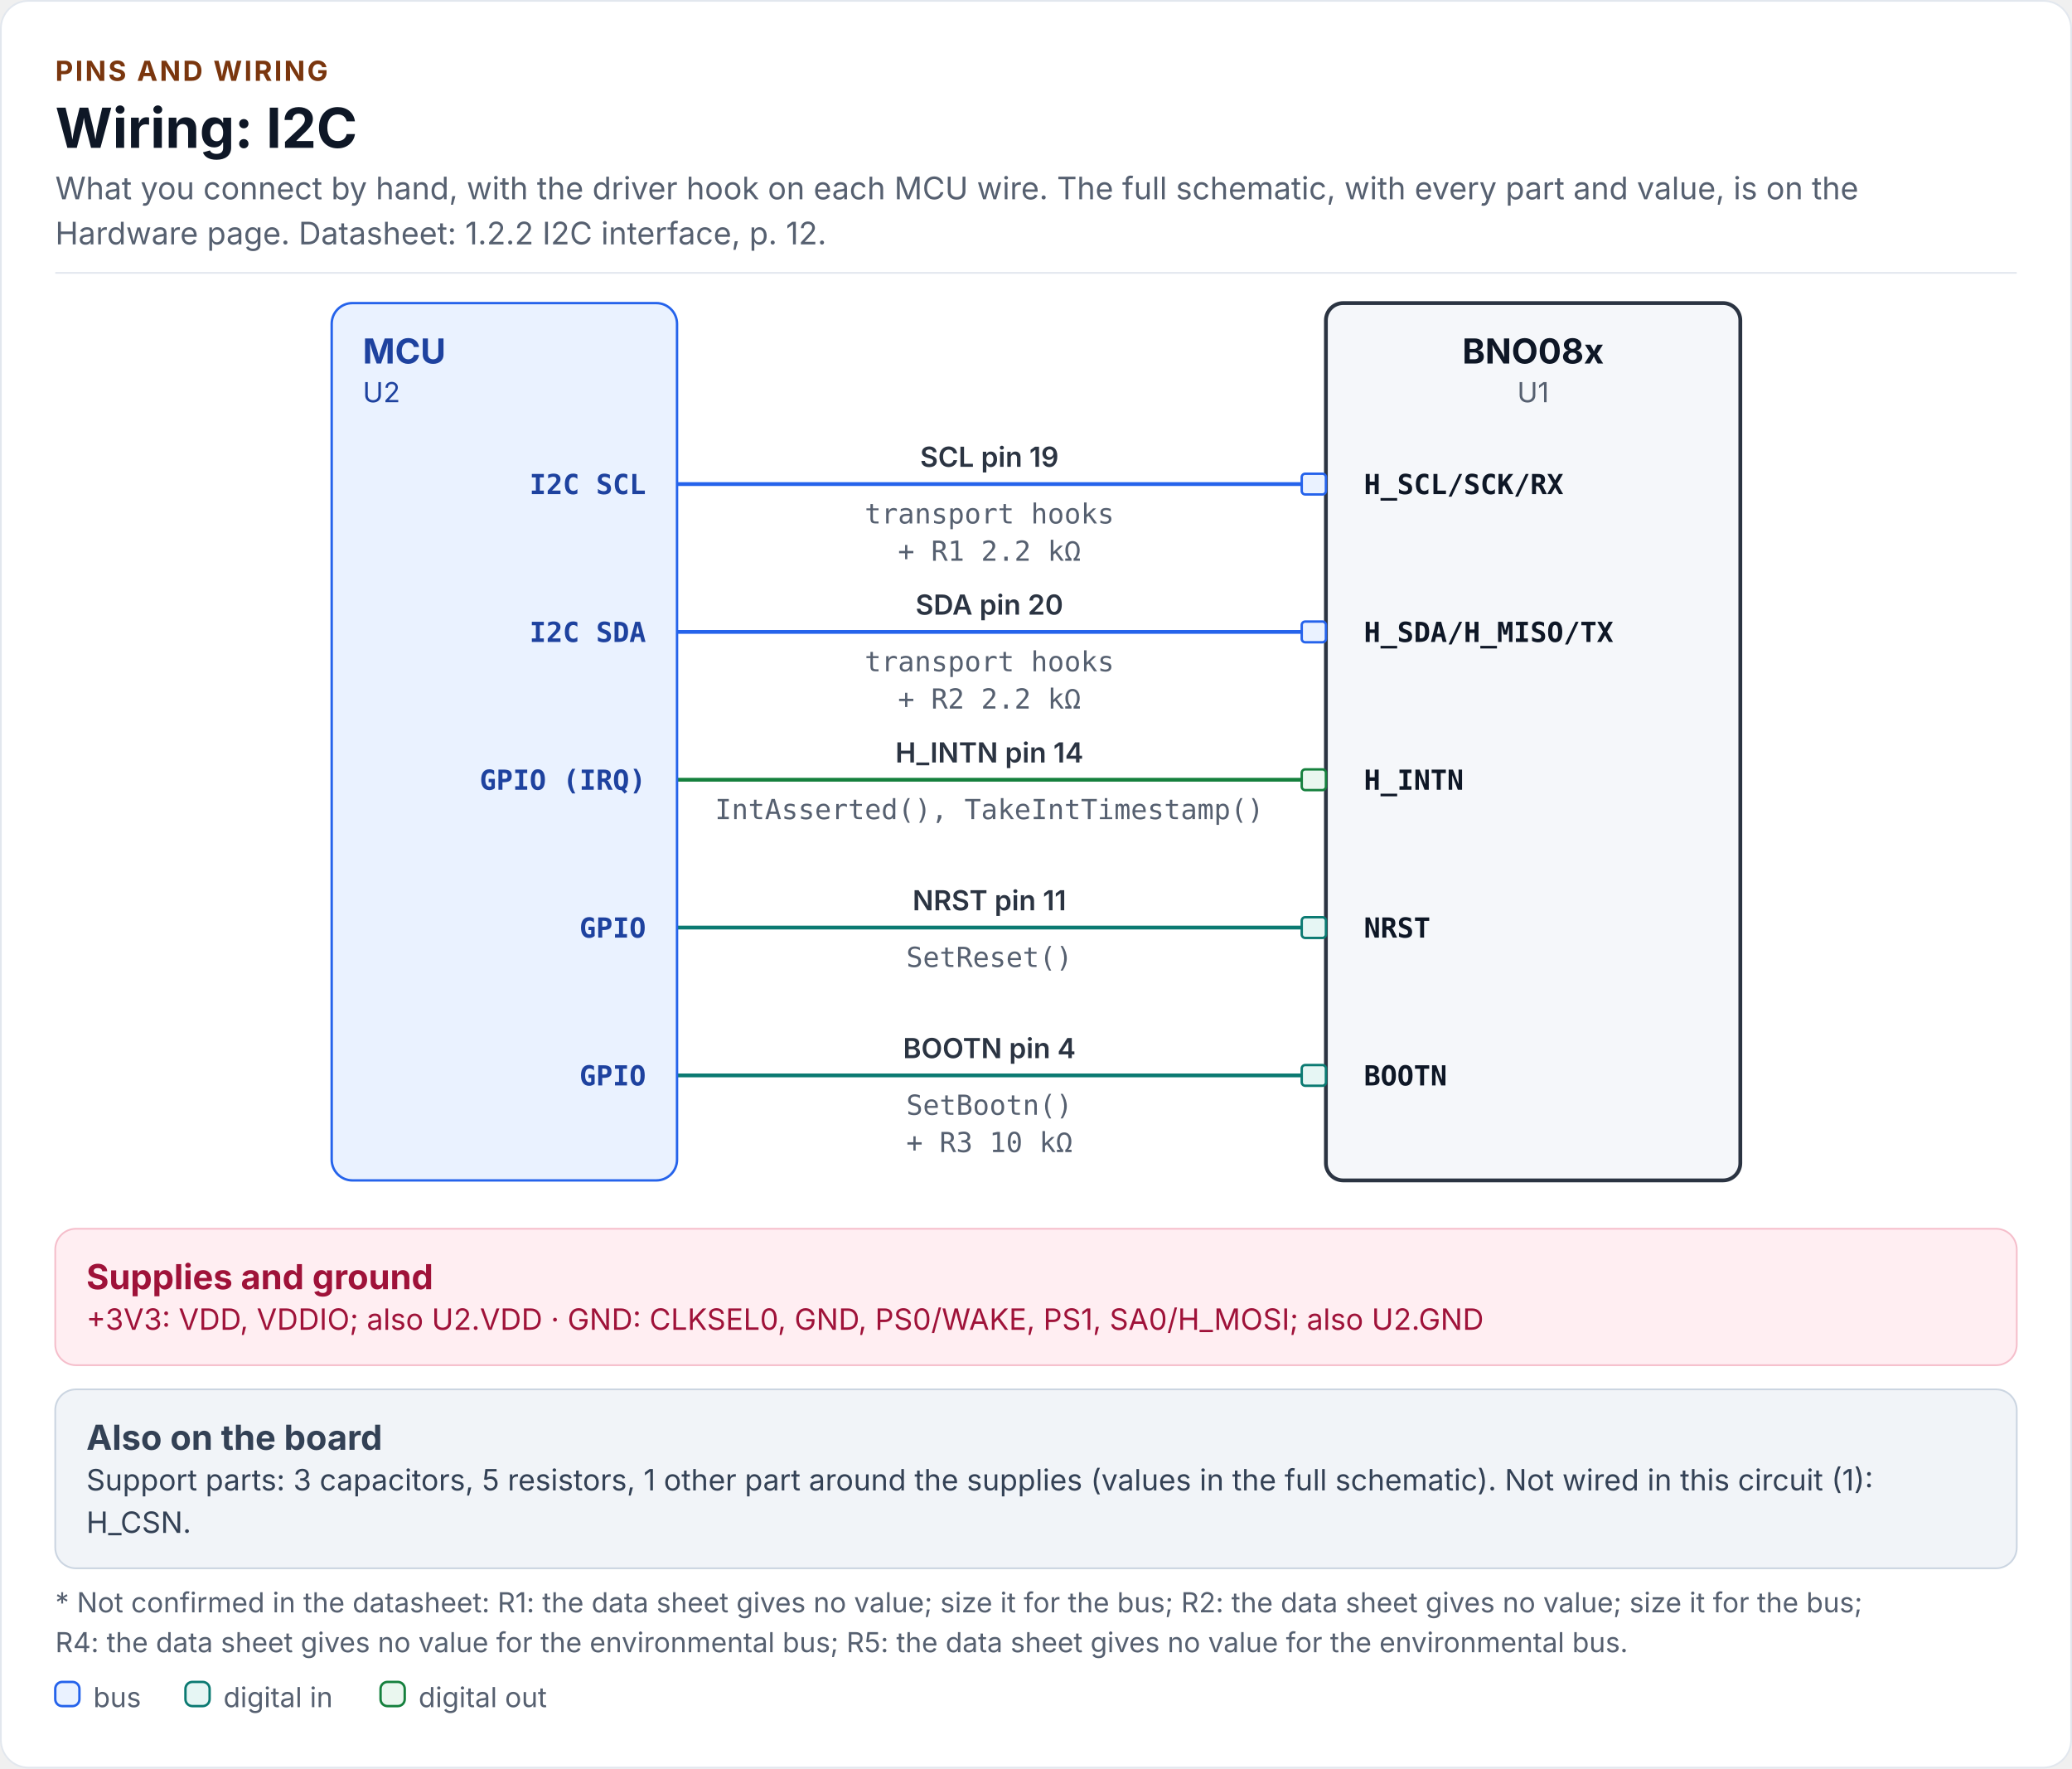
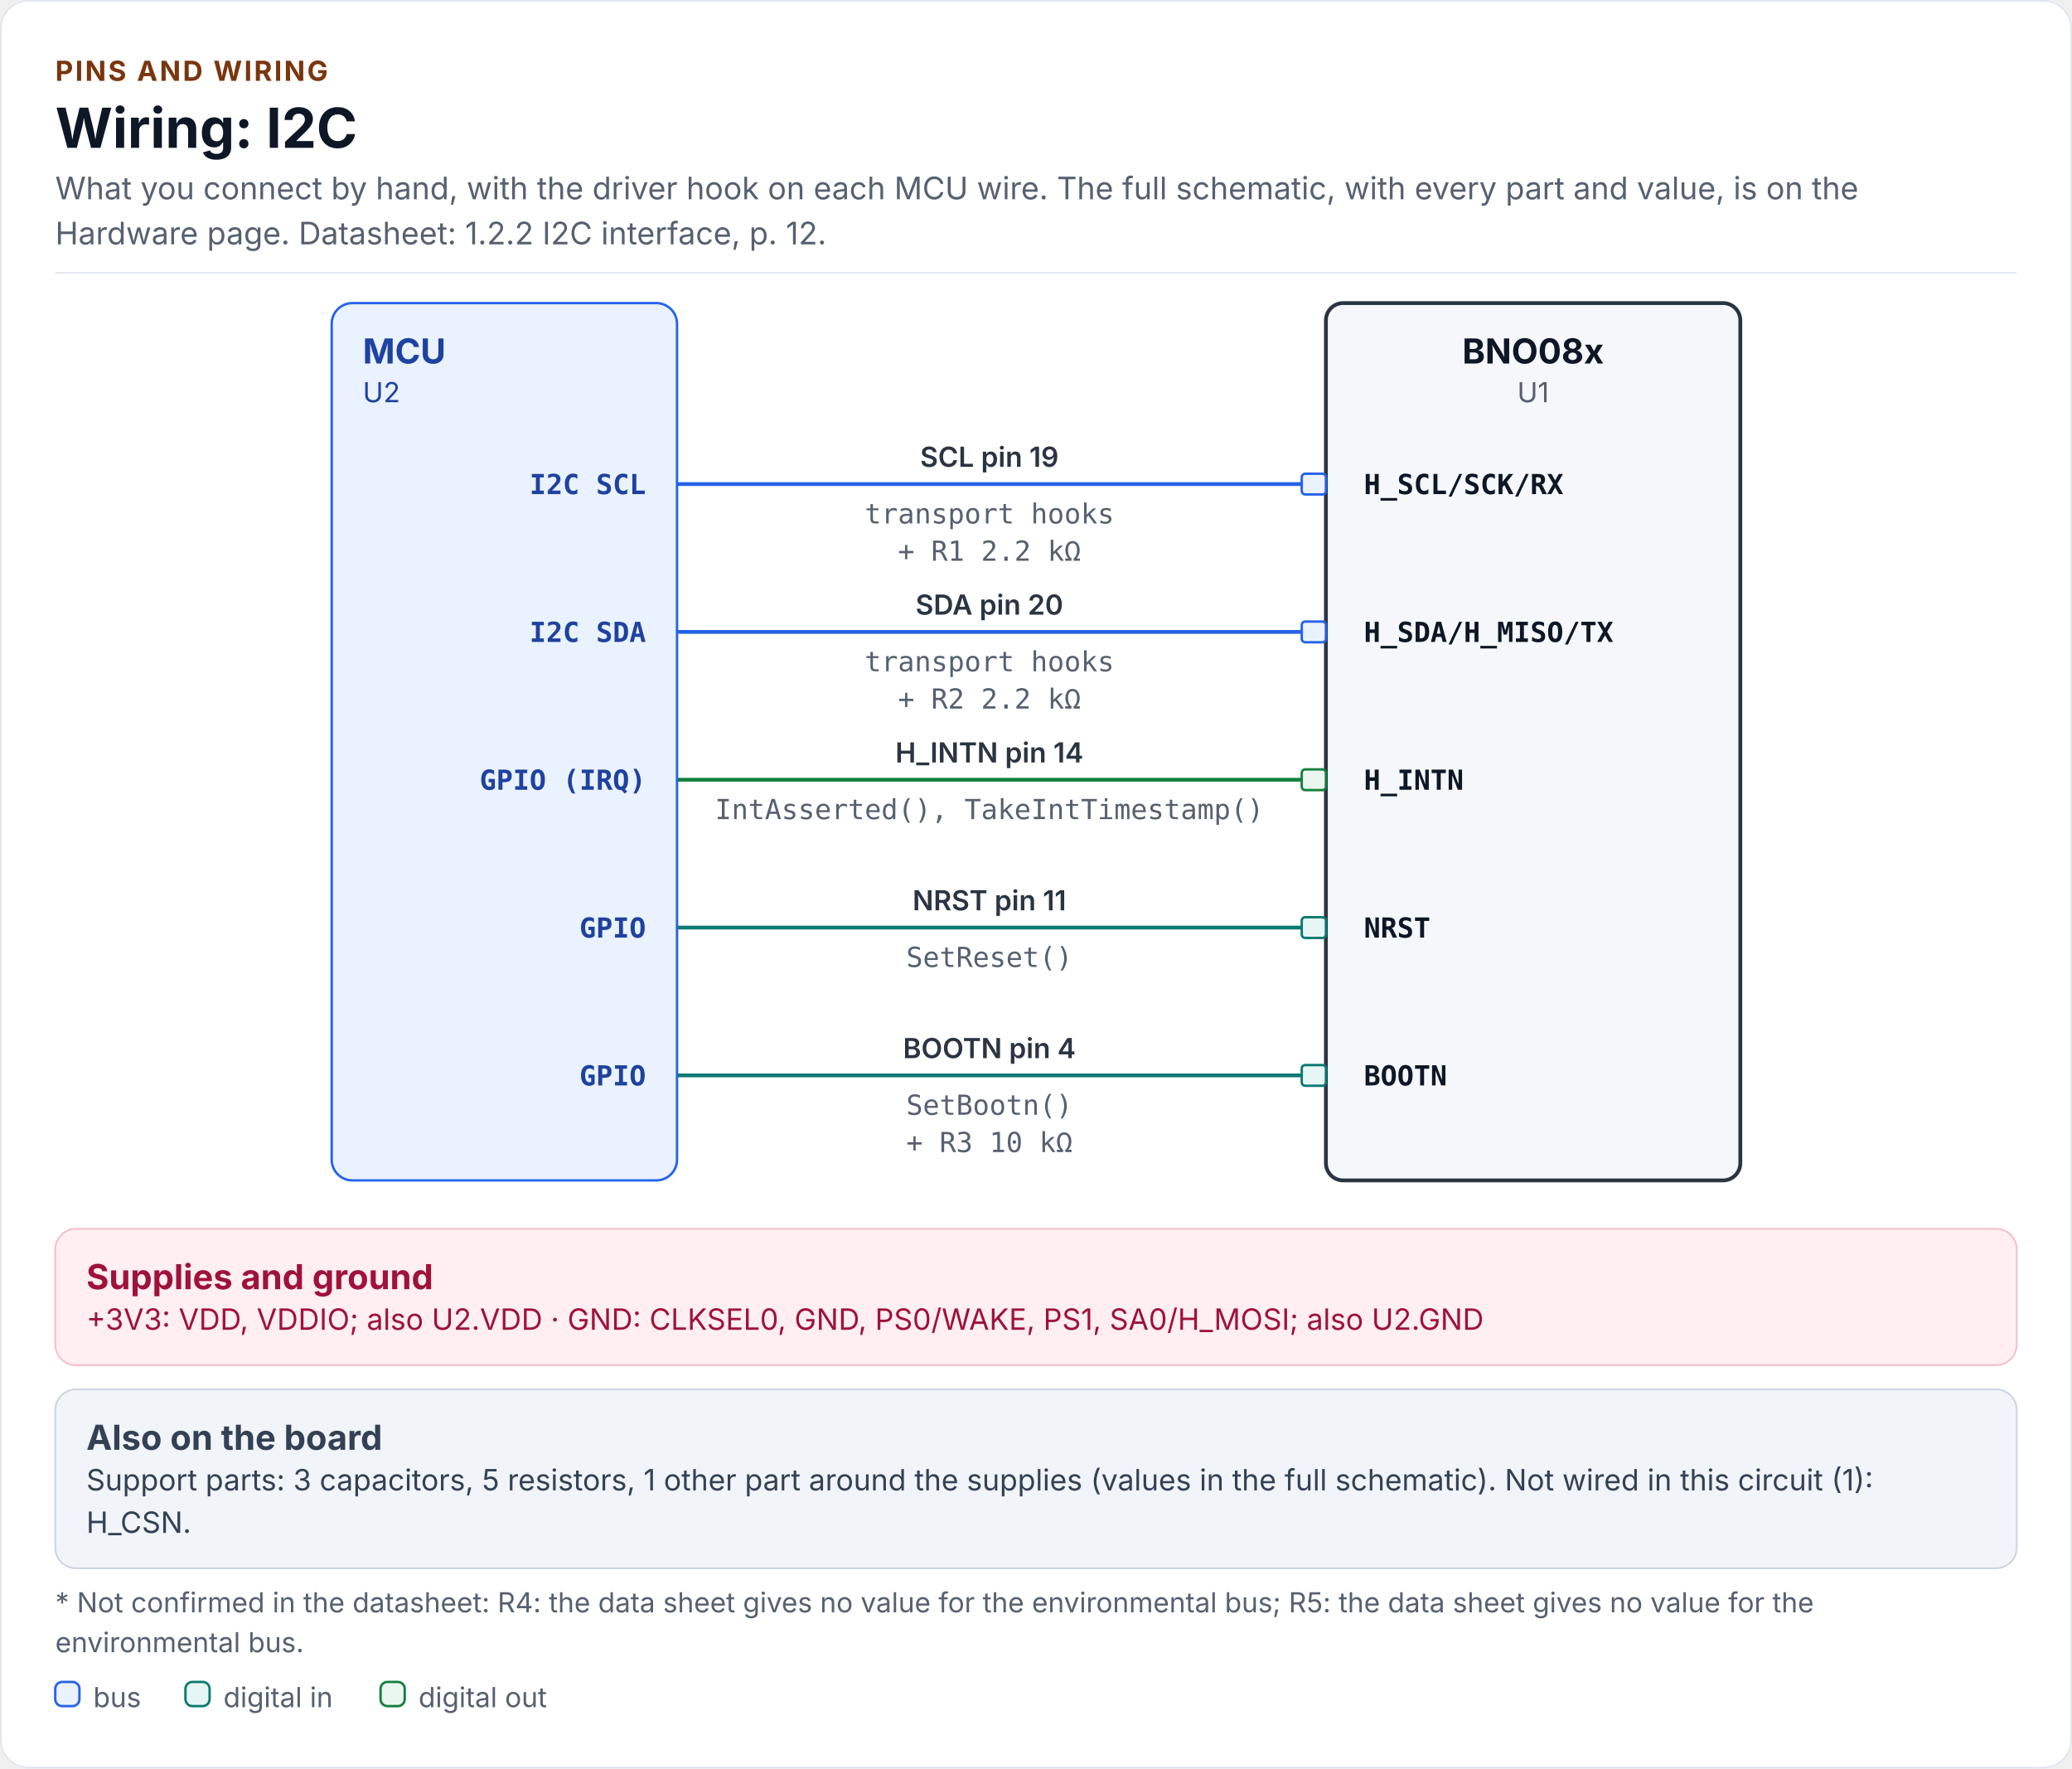
<svg xmlns="http://www.w3.org/2000/svg" width="1200" height="1024" viewBox="0 0 1200 1024" role="img" aria-labelledby="chip-wiring-i2c-title chip-wiring-i2c-desc" font-family="Inter, 'Segoe UI', Roboto, 'Helvetica Neue', Arial, sans-serif">
  <rect x="0.5" y="0.5" width="1199" height="1023" rx="16" fill="#FFFFFF" stroke="#E2E7EE" />
  <text x="32" y="46.8" font-size="16" font-weight="700" letter-spacing="1.2" fill="#7A360E">PINS AND WIRING</text>
  <text x="32" y="85.6" font-size="32" font-weight="700" fill="#0E1726">Wiring: I2C</text>
  <text x="32" y="115.4" font-size="18" fill="#566070">What you connect by hand, with the driver hook on each MCU wire. The full schematic, with every part and value, is on the</text>
  <text x="32" y="141.5" font-size="18" fill="#566070">Hardware page. Datasheet: 1.2.2 I2C interface, p. 12.</text>
  <rect x="32" y="157.5" width="1136" height="1" fill="#E2E7EE" />
  <path d="M392.1 280.3 L753.9 280.3" fill="none" stroke="#2563EB" stroke-width="2.2" />
  <path d="M392.1 365.9 L753.9 365.9" fill="none" stroke="#2563EB" stroke-width="2.2" />
  <path d="M392.1 451.5 L753.9 451.5" fill="none" stroke="#15803D" stroke-width="2.2" />
  <path d="M392.1 537.1 L753.9 537.1" fill="none" stroke="#0B7A72" stroke-width="2.2" />
  <path d="M392.1 622.7 L753.9 622.7" fill="none" stroke="#0B7A72" stroke-width="2.2" />
  <rect x="767.9" y="175.5" width="240" height="508" rx="10" fill="#F5F7FA" stroke="#2B3442" stroke-width="2.2" />
  <rect x="192.1" y="175.5" width="200" height="508" rx="12" fill="#EAF2FF" stroke="#2563EB" stroke-width="1.4" />
  <rect x="32" y="711.5" width="1136" height="79" rx="12" fill="#FFEEF2" stroke="#F5BECB" stroke-width="1" />
  <rect x="32" y="804.5" width="1136" height="103.6" rx="12" fill="#F1F4F8" stroke="#CBD5E1" stroke-width="1" />
  <text x="887.9" y="210.5" font-size="20" font-weight="700" text-anchor="middle" fill="#0E1726">BNO08x</text>
  <text x="887.9" y="232.9" font-size="16" text-anchor="middle" fill="#566070">U1</text>
  <text x="210.1" y="210.5" font-size="20" font-weight="700" fill="#1E429F">MCU</text>
  <text x="210.1" y="232.9" font-size="16" fill="#1E429F">U2</text>
  <text x="374.1" y="286.1" font-size="16" font-weight="600" font-family="'JetBrains Mono', 'SFMono-Regular', Menlo, Consolas, monospace" text-anchor="end" fill="#1E429F">I2C SCL</text>
  <text x="789.9" y="286.1" font-size="16" font-weight="700" font-family="'JetBrains Mono', 'SFMono-Regular', Menlo, Consolas, monospace" fill="#0E1726">H_SCL/SCK/RX</text>
  <rect x="753.9" y="274.3" width="14" height="12" rx="2" fill="#EAF2FF" stroke="#2563EB" stroke-width="1.4" />
  <text x="573" y="270.3" font-size="16" font-weight="600" text-anchor="middle" fill="#2B3442">SCL  pin 19</text>
  <text x="573" y="303.1" font-size="16" font-family="'JetBrains Mono', 'SFMono-Regular', Menlo, Consolas, monospace" text-anchor="middle" fill="#566070">transport hooks</text>
  <text x="573" y="324.7" font-size="16" font-family="'JetBrains Mono', 'SFMono-Regular', Menlo, Consolas, monospace" text-anchor="middle" fill="#566070">+ R1 2.2 kΩ</text>
  <text x="374.1" y="371.7" font-size="16" font-weight="600" font-family="'JetBrains Mono', 'SFMono-Regular', Menlo, Consolas, monospace" text-anchor="end" fill="#1E429F">I2C SDA</text>
  <text x="789.9" y="371.7" font-size="16" font-weight="700" font-family="'JetBrains Mono', 'SFMono-Regular', Menlo, Consolas, monospace" fill="#0E1726">H_SDA/H_MISO/TX</text>
  <rect x="753.9" y="359.9" width="14" height="12" rx="2" fill="#EAF2FF" stroke="#2563EB" stroke-width="1.4" />
  <text x="573" y="355.9" font-size="16" font-weight="600" text-anchor="middle" fill="#2B3442">SDA  pin 20</text>
  <text x="573" y="388.7" font-size="16" font-family="'JetBrains Mono', 'SFMono-Regular', Menlo, Consolas, monospace" text-anchor="middle" fill="#566070">transport hooks</text>
  <text x="573" y="410.3" font-size="16" font-family="'JetBrains Mono', 'SFMono-Regular', Menlo, Consolas, monospace" text-anchor="middle" fill="#566070">+ R2 2.2 kΩ</text>
  <text x="374.1" y="457.3" font-size="16" font-weight="600" font-family="'JetBrains Mono', 'SFMono-Regular', Menlo, Consolas, monospace" text-anchor="end" fill="#1E429F">GPIO (IRQ)</text>
  <text x="789.9" y="457.3" font-size="16" font-weight="700" font-family="'JetBrains Mono', 'SFMono-Regular', Menlo, Consolas, monospace" fill="#0E1726">H_INTN</text>
  <rect x="753.9" y="445.5" width="14" height="12" rx="2" fill="#EAF7EF" stroke="#15803D" stroke-width="1.4" />
  <text x="573" y="441.5" font-size="16" font-weight="600" text-anchor="middle" fill="#2B3442">H_INTN  pin 14</text>
  <text x="573" y="474.3" font-size="16" font-family="'JetBrains Mono', 'SFMono-Regular', Menlo, Consolas, monospace" text-anchor="middle" fill="#566070">IntAsserted(), TakeIntTimestamp()</text>
  <text x="374.1" y="542.9" font-size="16" font-weight="600" font-family="'JetBrains Mono', 'SFMono-Regular', Menlo, Consolas, monospace" text-anchor="end" fill="#1E429F">GPIO</text>
  <text x="789.9" y="542.9" font-size="16" font-weight="700" font-family="'JetBrains Mono', 'SFMono-Regular', Menlo, Consolas, monospace" fill="#0E1726">NRST</text>
  <rect x="753.9" y="531.1" width="14" height="12" rx="2" fill="#E6F6F4" stroke="#0B7A72" stroke-width="1.4" />
  <text x="573" y="527.1" font-size="16" font-weight="600" text-anchor="middle" fill="#2B3442">NRST  pin 11</text>
  <text x="573" y="559.9" font-size="16" font-family="'JetBrains Mono', 'SFMono-Regular', Menlo, Consolas, monospace" text-anchor="middle" fill="#566070">SetReset()</text>
  <text x="374.1" y="628.5" font-size="16" font-weight="600" font-family="'JetBrains Mono', 'SFMono-Regular', Menlo, Consolas, monospace" text-anchor="end" fill="#1E429F">GPIO</text>
  <text x="789.9" y="628.5" font-size="16" font-weight="700" font-family="'JetBrains Mono', 'SFMono-Regular', Menlo, Consolas, monospace" fill="#0E1726">BOOTN</text>
  <rect x="753.9" y="616.7" width="14" height="12" rx="2" fill="#E6F6F4" stroke="#0B7A72" stroke-width="1.4" />
  <text x="573" y="612.7" font-size="16" font-weight="600" text-anchor="middle" fill="#2B3442">BOOTN  pin 4</text>
  <text x="573" y="645.5" font-size="16" font-family="'JetBrains Mono', 'SFMono-Regular', Menlo, Consolas, monospace" text-anchor="middle" fill="#566070">SetBootn()</text>
  <text x="573" y="667.1" font-size="16" font-family="'JetBrains Mono', 'SFMono-Regular', Menlo, Consolas, monospace" text-anchor="middle" fill="#566070">+ R3 10 kΩ</text>
  <text x="50" y="746.5" font-size="20" font-weight="700" fill="#9F1239">Supplies and ground</text>
  <text x="50" y="770" font-size="17" fill="#9F1239">+3V3: VDD, VDDIO; also U2.VDD · GND: CLKSEL0, GND, PS0/WAKE, PS1, SA0/H_MOSI; also U2.GND</text>
  <text x="50" y="839.5" font-size="20" font-weight="700" fill="#334155">Also on the board</text>
  <text x="50" y="863" font-size="17" fill="#334155">Support parts: 3 capacitors, 5 resistors, 1 other part around the supplies (values in the full schematic). Not wired in this circuit (1):</text>
  <text x="50" y="887.6" font-size="17" fill="#334155">H_CSN.</text>
-   <text x="32" y="933.6" font-size="16" fill="#566070">* Not confirmed in the datasheet: R1: the data sheet gives no value; size it for the bus; R2: the data sheet gives no value; size it for the bus;</text>
-   <text x="32" y="956.7" font-size="16" fill="#566070">R4: the data sheet gives no value for the environmental bus; R5: the data sheet gives no value for the environmental bus.</text>
+   <text x="32" y="933.6" font-size="16" fill="#566070">* Not confirmed in the datasheet: R4: the data sheet gives no value for the environmental bus; R5: the data sheet gives no value for the</text>
+   <text x="32" y="956.7" font-size="16" fill="#566070">environmental bus.</text>
  <rect x="32" y="973.9" width="14" height="14" rx="4" fill="#EAF2FF" stroke="#2563EB" stroke-width="1.4" />
  <text x="54" y="988.5" font-size="16" fill="#566070">bus</text>
  <rect x="107.4" y="973.9" width="14" height="14" rx="4" fill="#E6F6F4" stroke="#0B7A72" stroke-width="1.4" />
  <text x="129.4" y="988.5" font-size="16" fill="#566070">digital in</text>
  <rect x="220.4" y="973.9" width="14" height="14" rx="4" fill="#EAF7EF" stroke="#15803D" stroke-width="1.4" />
  <text x="242.4" y="988.5" font-size="16" fill="#566070">digital out</text>
</svg>
